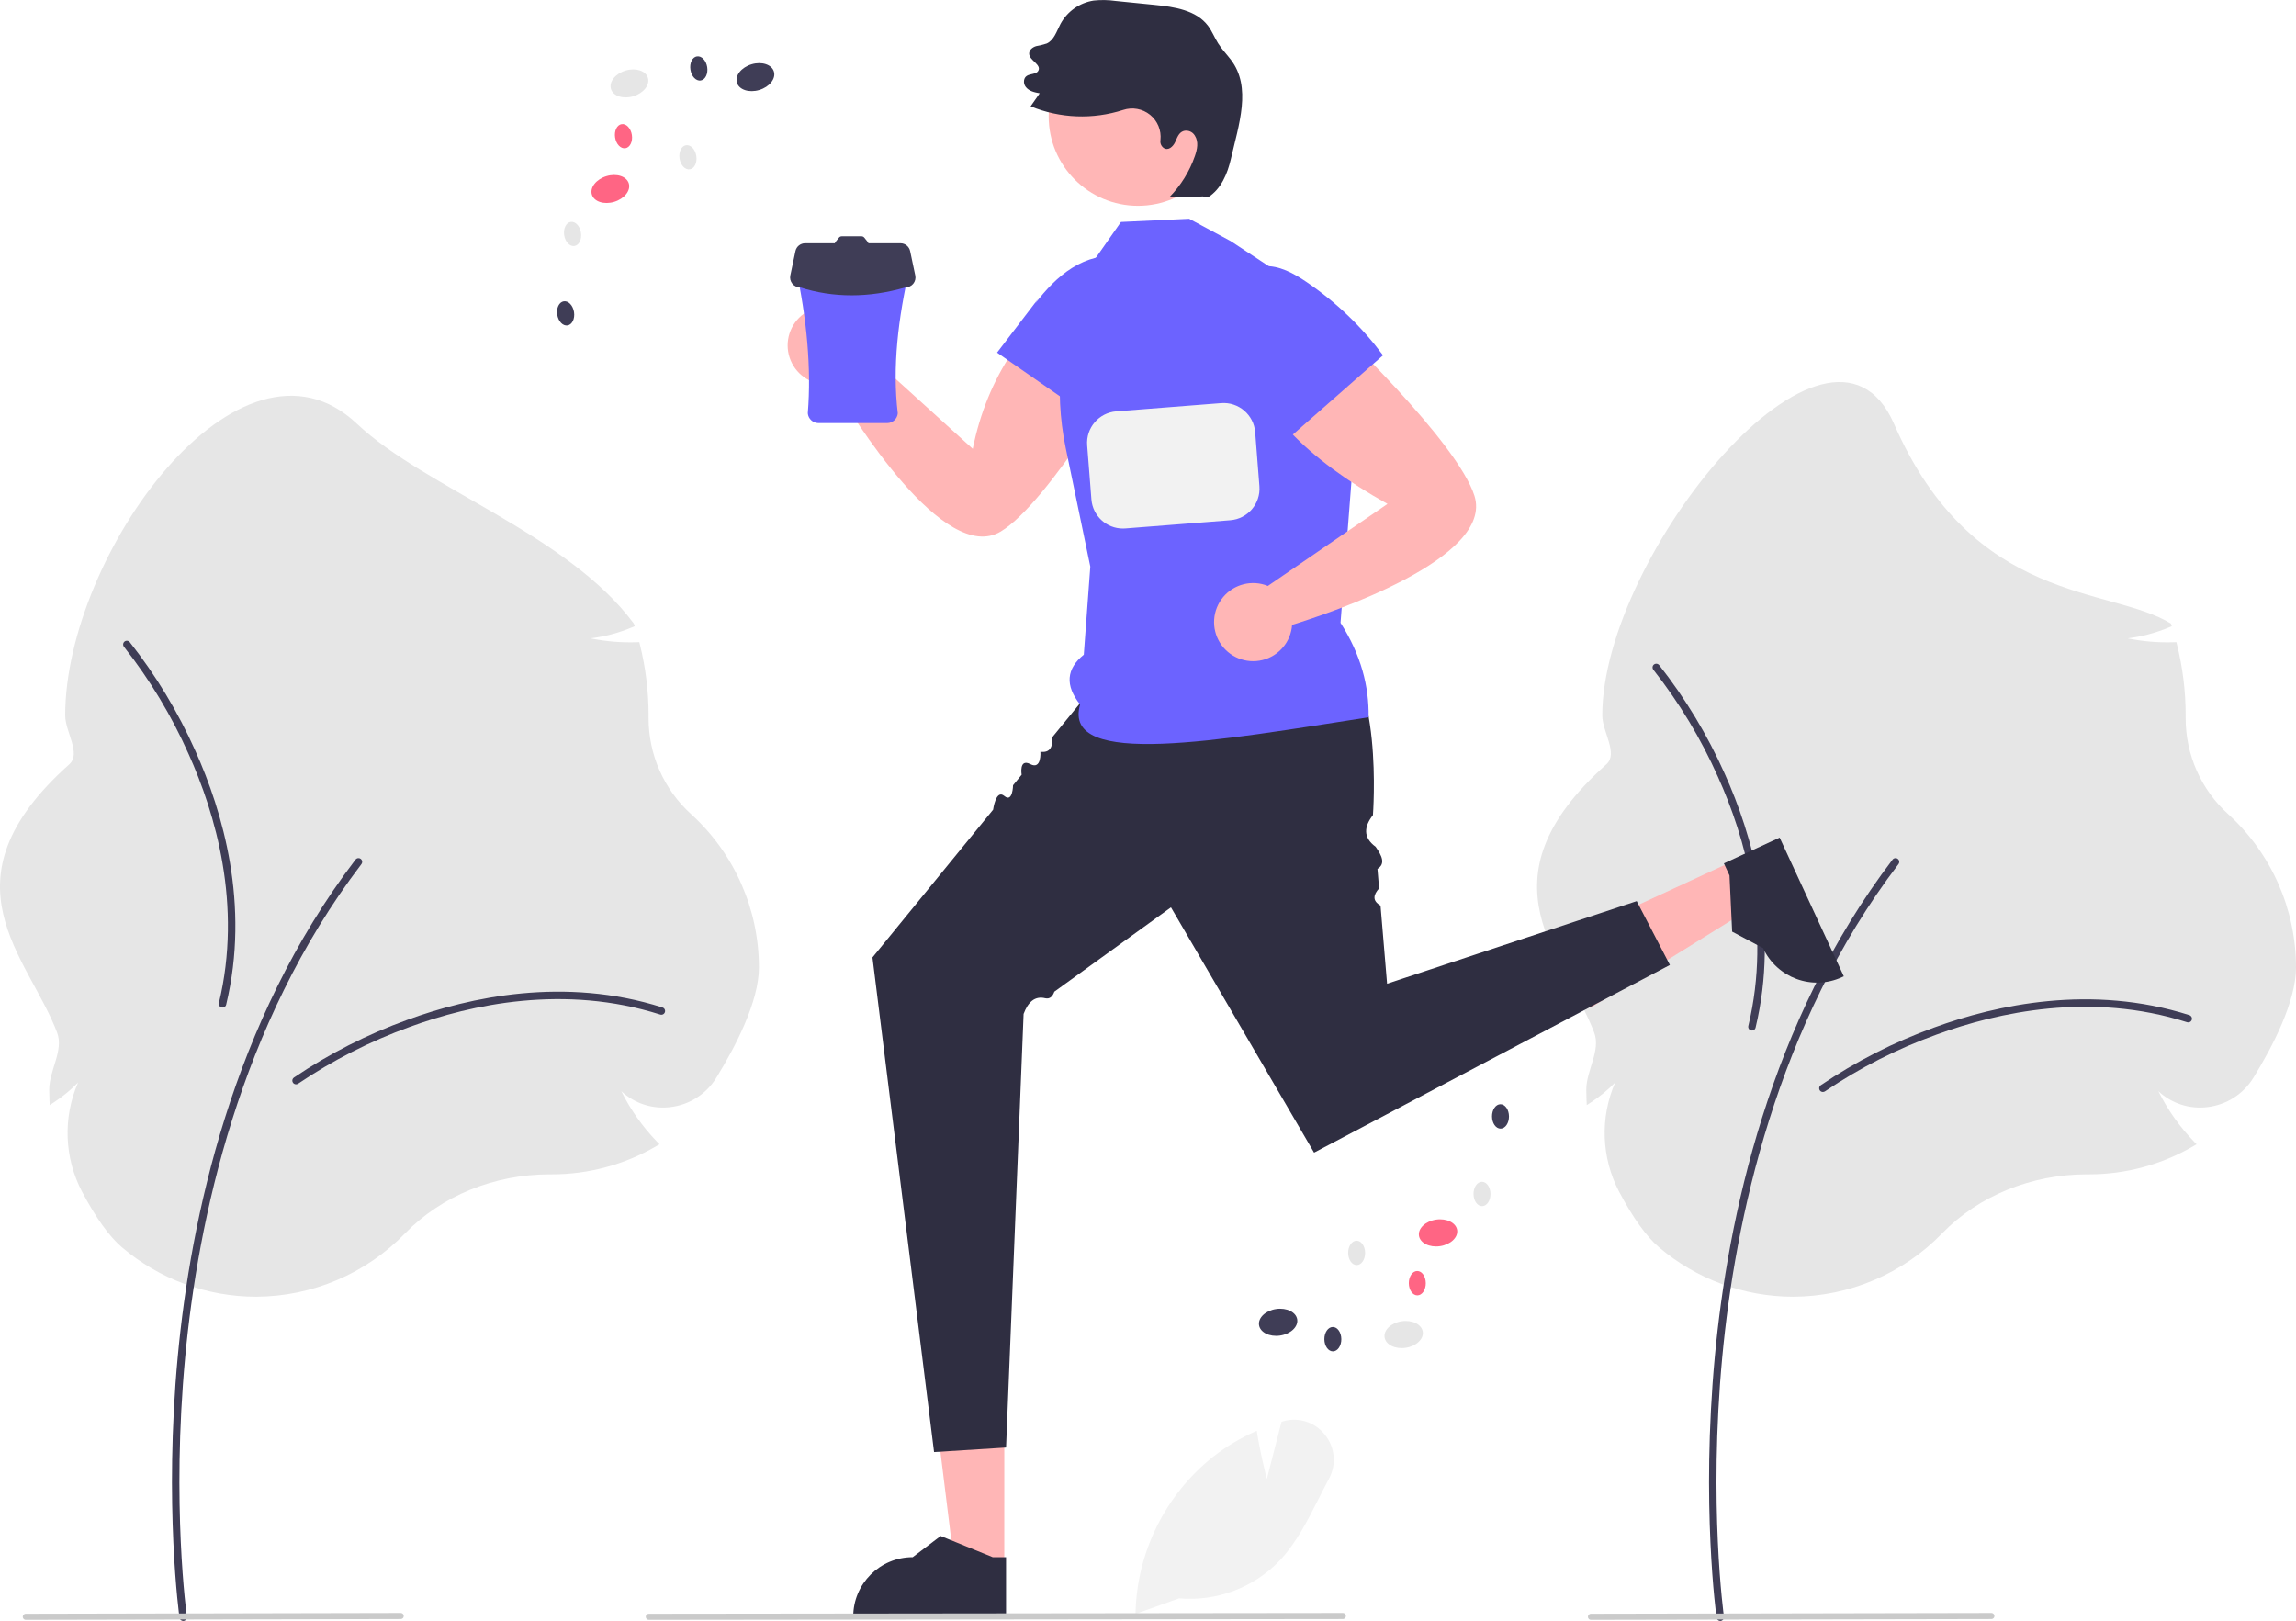
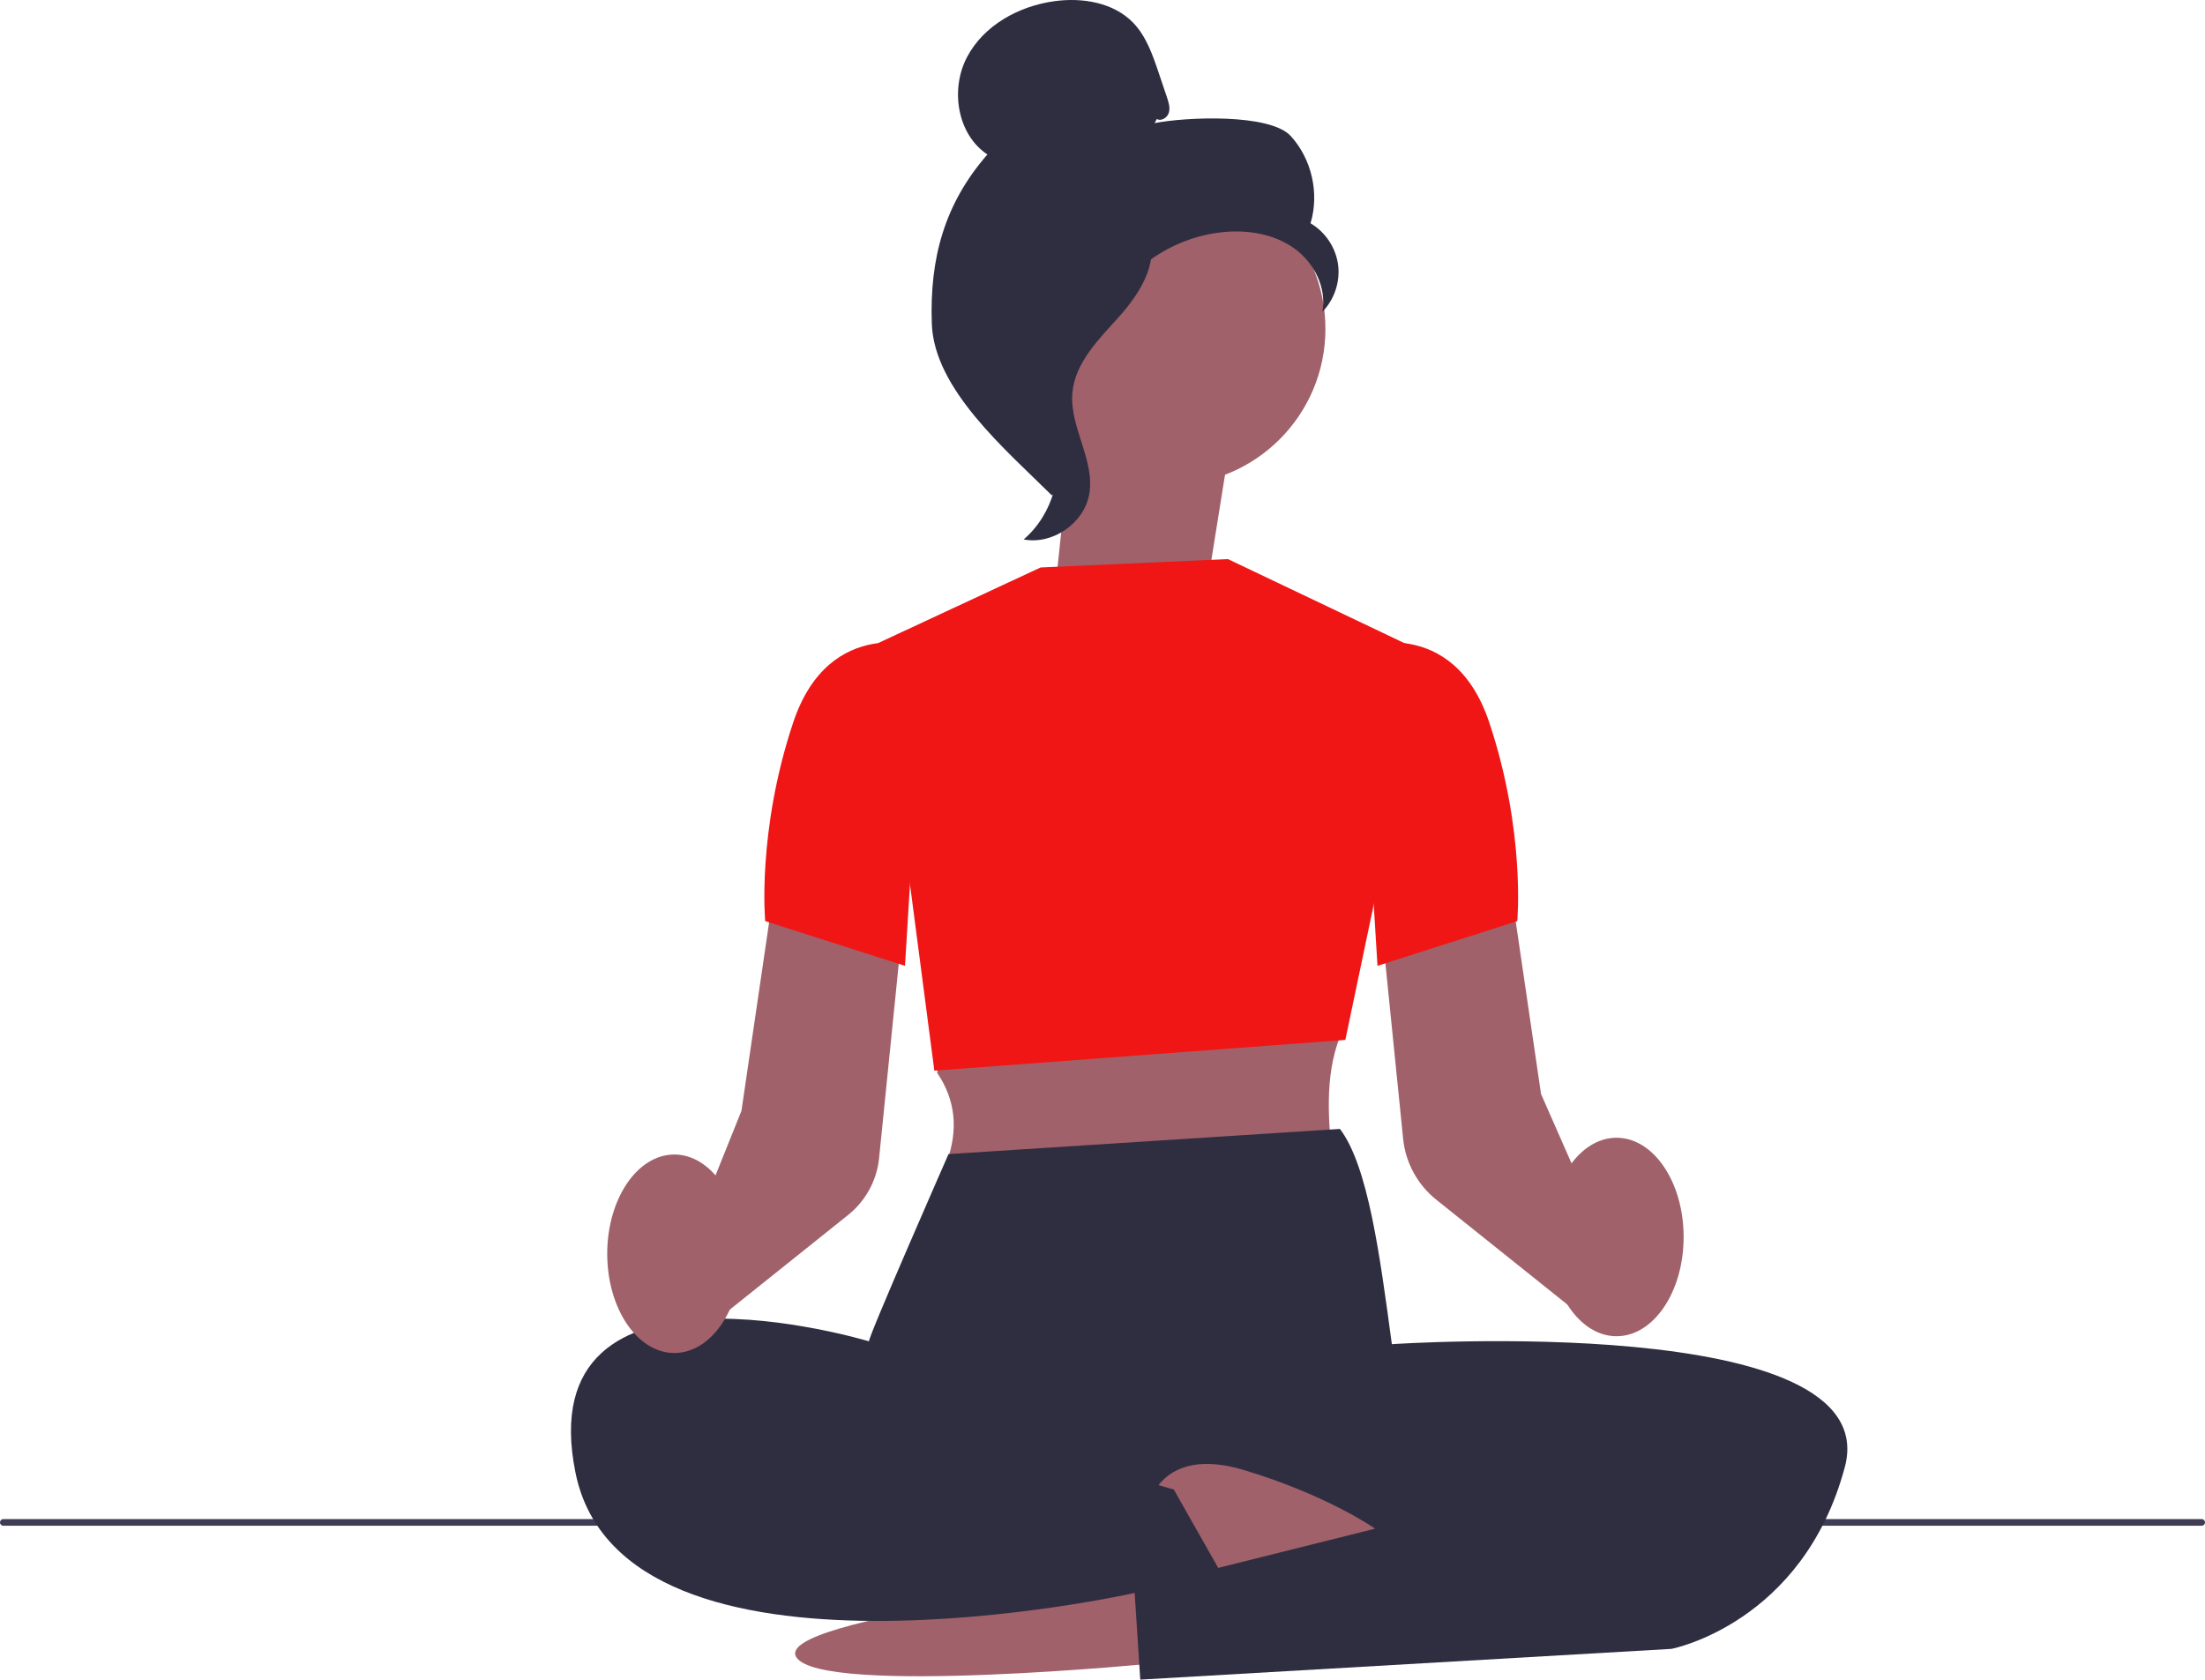
- <svg xmlns="http://www.w3.org/2000/svg" data-name="Layer 1" width="899.238" height="634.838" viewBox="0 0 899.238 634.838">
-   <path d="M262.541,640.287a81.057,81.057,0,0,1-52.681-19.453c-4.897-4.192-10.116-11.48-15.509-21.661a49.536,49.536,0,0,1-1.571-42.765,56.842,56.842,0,0,1-9.387,7.699l-1.716,1.142-.099-2.058c-.065-1.338-.098-2.672-.098-3.965,0-7.616,5.76-15.344,3.104-22.383-11.196-29.669-46.709-59.154,4.759-105.072,4.761-4.248-1.599-12.74-1.599-19.167,0-62.982,68.432-157.46,114.243-114.221,26.74,25.239,82.452,43.168,108.464,78.274l.344,1.04-1.015.411a61.223,61.223,0,0,1-16.267,4.327,77.569,77.569,0,0,0,18.138,1.52l.944-.033.23.917a114.743,114.743,0,0,1,3.406,27.766l-.004,1.012a50.592,50.592,0,0,0,16.713,37.723,81.244,81.244,0,0,1,26.506,59.951c0,13.352-9.075,30.879-16.688,43.231A24.445,24.445,0,0,1,424.812,566.016a23.873,23.873,0,0,1-19.267-6.224,78.949,78.949,0,0,0,13.923,19.711l1.039,1.07-1.29.751a80.998,80.998,0,0,1-40.832,11.027l-.84-.002c-21.782,0-42.457,8.438-56.724,23.152A81.673,81.673,0,0,1,262.541,640.287Z" transform="translate(-162.2069 -132.4272)" fill="#e6e6e6" />
-   <path d="M233.956,767.265a1.458,1.458,0,0,1-1.441-1.252c-.062-.435-6.128-44.187-.68-102.335,5.032-53.701,21.19-131.05,69.594-194.575a1.458,1.458,0,1,1,2.319,1.767c-47.986,62.977-64.014,139.758-69.011,193.08-5.417,57.81.602,101.221.664,101.652a1.459,1.459,0,0,1-1.445,1.663Z" transform="translate(-162.2069 -132.4272)" fill="#3f3d56" />
-   <path d="M278.153,557.1a1.458,1.458,0,0,1-.858-2.637,200.92,200.92,0,0,1,44.356-22.58c24.472-8.959,61.686-17.082,99.996-4.889a1.458,1.458,0,1,1-.884,2.778c-37.526-11.942-74.065-3.954-98.11,4.849a197.62,197.62,0,0,0-43.645,22.2A1.452,1.452,0,0,1,278.153,557.1Z" transform="translate(-162.2069 -132.4272)" fill="#3f3d56" />
-   <path d="M864.541,640.287a81.057,81.057,0,0,1-52.681-19.453c-4.897-4.192-10.116-11.48-15.509-21.661a49.536,49.536,0,0,1-1.571-42.765,56.842,56.842,0,0,1-9.387,7.699l-1.716,1.142-.099-2.058c-.065-1.338-.098-2.672-.098-3.965,0-7.616,5.76-15.344,3.104-22.383-11.196-29.669-46.709-59.154,4.759-105.072,4.761-4.248-1.599-12.74-1.599-19.167,0-62.982,89.015-171.942,114.243-114.221,31.113,71.185,84.717,63.571,108.464,78.274l.344,1.04-1.015.411a61.223,61.223,0,0,1-16.267,4.327,77.569,77.569,0,0,0,18.138,1.52l.944-.033.23.917a114.743,114.743,0,0,1,3.406,27.766l-.004,1.012a50.592,50.592,0,0,0,16.713,37.723,81.244,81.244,0,0,1,26.506,59.951c0,13.352-9.075,30.879-16.688,43.231a24.445,24.445,0,0,1-17.945,11.494,23.873,23.873,0,0,1-19.267-6.224,78.949,78.949,0,0,0,13.923,19.711l1.039,1.07-1.29.751a80.998,80.998,0,0,1-40.832,11.027l-.84-.002c-21.782,0-42.457,8.438-56.724,23.152A81.673,81.673,0,0,1,864.541,640.287Z" transform="translate(-162.2069 -132.4272)" fill="#e6e6e6" />
-   <path d="M835.956,767.265a1.458,1.458,0,0,1-1.441-1.252c-.062-.435-6.128-44.187-.68-102.335,5.032-53.701,21.19-131.05,69.594-194.575a1.458,1.458,0,1,1,2.319,1.767c-47.986,62.977-64.014,139.758-69.011,193.08-5.417,57.81.602,101.221.664,101.652a1.459,1.459,0,0,1-1.445,1.663Z" transform="translate(-162.2069 -132.4272)" fill="#3f3d56" />
-   <path d="M876.153,560.1a1.458,1.458,0,0,1-.858-2.637,200.92,200.92,0,0,1,44.356-22.58c24.472-8.959,61.686-17.082,99.996-4.889a1.458,1.458,0,1,1-.884,2.778c-37.526-11.942-74.065-3.954-98.11,4.849a197.62,197.62,0,0,0-43.645,22.2A1.452,1.452,0,0,1,876.153,560.1Z" transform="translate(-162.2069 -132.4272)" fill="#3f3d56" />
-   <path d="M809.433,393.925a1.458,1.458,0,0,1,2.568-1.046,200.921,200.921,0,0,1,25.715,42.615c10.698,23.763,21.48,60.295,12.077,99.384a1.458,1.458,0,1,1-2.834-.682c9.209-38.288-1.39-74.157-11.902-97.506a197.62,197.62,0,0,0-25.286-41.933A1.452,1.452,0,0,1,809.433,393.925Z" transform="translate(-162.2069 -132.4272)" fill="#3f3d56" />
-   <path d="M210.433,384.925a1.458,1.458,0,0,1,2.568-1.046,200.921,200.921,0,0,1,25.715,42.615c10.698,23.763,21.48,60.295,12.077,99.384a1.458,1.458,0,1,1-2.834-.682c9.209-38.288-1.39-74.157-11.902-97.506a197.62,197.62,0,0,0-25.286-41.933A1.452,1.452,0,0,1,210.433,384.925Z" transform="translate(-162.2069 -132.4272)" fill="#3f3d56" />
-   <path d="M612.807,237.555a15.666,15.666,0,0,0-25.187,3.852c-23.719,16.508-38.756,38.626-44.43,66.798l-42.079-38.178a15.297,15.297,0,1,0-12.64,12.759c7.725,13.112,43.555,71.097,65.669,57.821,18.588-11.159,51.598-66.446,61.296-84.782A15.668,15.668,0,0,0,612.807,237.555Z" transform="translate(-162.2069 -132.4272)" fill="#ffb6b6" />
-   <path d="M614.152,262.874c2.113-5.727,3.806-12.04,1.974-17.863-2.015-6.404-8.206-10.989-14.827-12.105s-13.501.881-19.193,4.441c-5.692,3.56-10.321,8.588-14.434,13.894l1.101-1.753q-8.031,10.522-16.062,21.043,20.384,14.162,40.768,28.324A124.358,124.358,0,0,0,614.152,262.874Z" transform="translate(-162.2069 -132.4272)" fill="#6c63ff" />
-   <polygon points="393.337 613.616 373.873 613.615 364.613 538.535 393.341 538.536 393.337 613.616" fill="#ffb6b6" />
-   <path d="M556.23,766.349l-59.857-.002v-.757A23.299,23.299,0,0,1,519.671,742.292h.001l10.934-8.295,20.4,8.296,5.225 0Z" transform="translate(-162.2069 -132.4272)" fill="#2f2e41" />
-   <polygon points="678.864 337.19 687.034 354.856 622.78 394.782 610.72 368.707 678.864 337.19" fill="#ffb6b6" />
-   <path d="M859.212,460.469l25.128,54.327-.687.318a23.299,23.299,0,0,1-30.926-11.364l-.001-.001L840.607,497.308l-1.035-21.998-2.194-4.742Z" transform="translate(-162.2069 -132.4272)" fill="#2f2e41" />
-   <ellipse cx="408.73" cy="165.097" rx="7.557" ry="5.257" transform="translate(-192.4157 -7.95132) rotate(-16.70778)" fill="#e6e6e6" />
-   <ellipse cx="458.074" cy="162.636" rx="7.557" ry="5.257" transform="translate(-189.6248 6.13058) rotate(-16.70778)" fill="#3f3d56" />
-   <ellipse cx="401.247" cy="206.449" rx="7.557" ry="5.257" transform="matrix(0.95778, -0.28749, 0.28749, 0.95778, -204.6199, -8.35704)" fill="#ff6584" />
-   <ellipse cx="386.456" cy="224.051" rx="3.322" ry="4.776" transform="translate(-192.1118 -70.21136) rotate(-8.86277)" fill="#e6e6e6" />
-   <ellipse cx="383.741" cy="255.156" rx="3.322" ry="4.776" transform="translate(-196.9366 -70.25829) rotate(-8.86277)" fill="#3f3d56" />
-   <ellipse cx="431.642" cy="194.022" rx="3.322" ry="4.776" transform="matrix(0.98806, -0.15407, 0.15407, 0.98806, -186.9459, -63.60822)" fill="#e6e6e6" />
-   <ellipse cx="406.398" cy="185.77" rx="3.322" ry="4.776" transform="translate(-185.9758 -67.5961) rotate(-8.86277)" fill="#ff6584" />
-   <ellipse cx="435.903" cy="159.23" rx="3.322" ry="4.776" transform="translate(-181.5346 -63.36712) rotate(-8.86277)" fill="#3f3d56" />
-   <ellipse cx="711.963" cy="655.093" rx="7.557" ry="5.257" transform="translate(-249.1094 -23.09257) rotate(-8.27826)" fill="#e6e6e6" />
-   <ellipse cx="662.791" cy="650.295" rx="7.557" ry="5.257" transform="translate(-248.9309 -30.22231) rotate(-8.27826)" fill="#3f3d56" />
-   <ellipse cx="725.427" cy="615.285" rx="7.557" ry="5.257" transform="translate(-243.2375 -21.56871) rotate(-8.27826)" fill="#ff6584" />
-   <ellipse cx="742.638" cy="600.042" rx="3.322" ry="4.776" transform="translate(-166.7229 -126.7946) rotate(-0.43325)" fill="#e6e6e6" />
-   <ellipse cx="749.884" cy="569.67" rx="3.322" ry="4.776" transform="translate(-166.493 -126.7407) rotate(-0.43325)" fill="#3f3d56" />
-   <ellipse cx="693.539" cy="623.122" rx="3.322" ry="4.776" transform="translate(-166.8988 -127.1652) rotate(-0.43325)" fill="#e6e6e6" />
-   <ellipse cx="717.3" cy="634.986" rx="3.322" ry="4.776" transform="matrix(0.99997, -0.00756, 0.00756, 0.99997, -166.9879, -126.9852)" fill="#ff6584" />
-   <ellipse cx="684.223" cy="656.914" rx="3.322" ry="4.776" transform="translate(-167.1546 -127.2347) rotate(-0.43325)" fill="#3f3d56" />
-   <path d="M586.157,406.683,574.327,421.17c.269,3.924-.968,6.166-4.642,5.684,0,0,.548,7.184-3.953,4.841s-3.398,4.161-3.398,4.161L558.971,439.975s-.105,7.006-3.423,4.192-4.381,5.366-4.381,5.366l-4.221,5.17L503.907,507.408l24.126,193.714,28.198-1.77,6.873-169.825c1.753-4.683,4.414-7.136,8.482-6.134,1.822.399,2.888-.697,3.559-2.573l3.242-2.344,42.433-30.684,56.05,96.058L816.231,510.353l-13-25-97.768,32.346-2.564-30.587c-3.341-1.945-2.779-4.27-.566-6.756l-.64-7.632c3.315-2.034,1.672-5.258-.726-8.664-5.007-3.697-4.516-7.909-1.039-12.399,0,0,4.392-57.452-16.898-65.379S586.157,406.683,586.157,406.683Z" transform="translate(-162.2069 -132.4272)" fill="#2f2e41" />
-   <path d="M627.95,218.101,601.231,219.352l-14,20,0,0a111.047,111.047,0,0,0-7.641,68.494l9.641,46.506-2.554,34.486c-6.844,5.521-7.413,12.013-1.446,19.514-7.347,25.35,55.172,13.941,113,5,.2-12.078-2.93-24.376-11-37l7.781-100.757L666.231,241.352l-22.028-14.507Z" transform="translate(-162.2069 -132.4272)" fill="#6c63ff" />
-   <path d="M652.955,245.737a15.666,15.666,0,0,0-2.067,25.396c3.224,20.916,23.248,41.065,54.737,58.65l-46.861,32.128a15.297,15.297,0,1,0,9.496,15.244c14.541-4.489,79.231-25.965,71.42-50.546-6.566-20.662-52.739-65.544-68.341-79.213A15.668,15.668,0,0,0,652.955,245.737Z" transform="translate(-162.2069 -132.4272)" fill="#ffb6b6" />
-   <path d="M601.994,339.432a12.392,12.392,0,0,1-12.332-11.422l-1.659-21.155a12.39,12.39,0,0,1,11.383-13.321l41.094-3.223a12.39,12.39,0,0,1,13.32,11.383l1.659,21.155a12.39,12.39,0,0,1-11.383,13.321l-41.094,3.223Q602.486,339.432,601.994,339.432Z" transform="translate(-162.2069 -132.4272)" fill="#f2f2f2" />
-   <circle cx="445.701" cy="45.618" r="34.984" fill="#ffb6b6" />
-   <path d="M644.257,155.781c-1.658-2.152-3.555-4.128-4.999-6.43-1.39-2.216-2.339-4.703-3.906-6.797-4.634-6.194-13.25-7.461-20.947-8.232q-7.624-.764-15.247-1.528a35.253,35.253,0,0,0-8.62-.156,17.892,17.892,0,0,0-13.002,9.188c-1.489,2.818-2.484,6.329-5.387,7.644a34.81,34.81,0,0,1-4.173,1.037c-1.372.425-2.751,1.521-2.699,2.957.095,2.658,4.784,4.179,3.64,6.58-1.01,2.12-5.057.616-5.631,3.817a3.364,3.364,0,0,0,.672,2.636c1.305,1.671,3.446,2.106,5.453,2.475l-3.565,5.098a52.765,52.765,0,0,0,36.265,1.408,11.155,11.155,0,0,1,14.599,11.788l-.016.145a3.127,3.127,0,0,0,1.255,2.954c1.809,1.229,3.646-.495,4.467-2.202.834-1.736,1.388-3.842,3.407-4.45a3.924,3.924,0,0,1,4.345,1.82c1.57,2.464.925,5.404.022,8.012a43.261,43.261,0,0,1-9.937,16.053c7.601-.503,5.377.259,12.978-.244l2.12.33c5.086-3.173,7.607-9.21,8.948-15.053C647.34,181.375,652.556,166.553,644.257,155.781Z" transform="translate(-162.2069 -132.4272)" fill="#2f2e41" />
-   <path d="M673.919,242.873c-5.052-3.427-10.773-6.587-16.866-6.208-6.701.418-12.639,5.326-15.312,11.484s-2.389,13.317-.301,19.697,5.856,12.082,10.019,17.349l-1.437-1.49q8.284,10.324,16.568,20.647,18.645-16.385,37.289-32.769A124.358,124.358,0,0,0,673.919,242.873Z" transform="translate(-162.2069 -132.4272)" fill="#6c63ff" />
-   <path d="M606.938,764.509l.015-.697a80.529,80.529,0,0,1,30.112-60.643,78.132,78.132,0,0,1,16.786-10.115l.572-.255.098.618c1.162,7.38,3.001,14.913,3.858,18.256l5.744-22.414.638-.184a15.272,15.272,0,0,1,16.303,5.209,15.534,15.534,0,0,1,1.612,17.332c-1.339,2.495-2.655,5.097-3.928,7.614-4.374,8.649-8.897,17.593-15.487,24.542a48.675,48.675,0,0,1-39.259,14.645Z" transform="translate(-162.2069 -132.4272)" fill="#f2f2f2" />
-   <path d="M688.106,766.532l-271.75.307a1.191,1.191,0,1,1,0-2.381l271.75-.307a1.191,1.191,0,1,1,0,2.381Z" transform="translate(-162.2069 -132.4272)" fill="#cacaca" />
-   <path d="M942.106,766.532l-156.75.307a1.191,1.191,0,1,1,0-2.381l156.75-.307a1.191,1.191,0,1,1,0,2.381Z" transform="translate(-162.2069 -132.4272)" fill="#cacaca" />
-   <path d="M319.106,766.532l-146.75.307a1.191,1.191,0,1,1,0-2.381l146.75-.307a1.191,1.191,0,1,1,0,2.381Z" transform="translate(-162.2069 -132.4272)" fill="#cacaca" />
-   <path d="M478.055,232.696a4.172,4.172,0,0,0-4.159,4.514c4.262,20.083,6.136,39.235,4.692,57.091a4.196,4.196,0,0,0,4.158,3.831h26.92a4.196,4.196,0,0,0,4.158-3.831c-2.175-18.011.125-37.242,4.692-57.091a4.172,4.172,0,0,0-4.158-4.514Z" transform="translate(-162.2069 -132.4272)" fill="#6c63ff" />
-   <path d="M520.673,240.305l-2.008-9.54a3.864,3.864,0,0,0-3.781-3.068H502.346a1.384,1.384,0,0,0-.236-.459l-1.393-1.741a1.401,1.401,0,0,0-1.094-.526h-7.741a1.401,1.401,0,0,0-1.094.526l-1.393,1.741a1.384,1.384,0,0,0-.236.459H477.53a3.864,3.864,0,0,0-3.781,3.068l-2.008,9.54a3.864,3.864,0,0,0,3.781,4.66q19.699,6.242,41.37,0A3.864,3.864,0,0,0,520.673,240.305Z" transform="translate(-162.2069 -132.4272)" fill="#3f3d56" />
+ <svg xmlns="http://www.w3.org/2000/svg" width="788.67" height="600.834" viewBox="0 0 788.67 600.834">
+   <path d="m0,544.594c0,.66.53,1.19,1.19,1.19h786.29c.66,0,1.19-.53,1.19-1.19s-.53-1.19-1.19-1.19H1.19c-.66,0-1.19.53-1.19,1.19Z" fill="#3f3d56" />
+   <polygon points="432.06 207.903 440.18 157.193 385.41 134.883 377.3 211.953 432.06 207.903" fill="#a0616a" />
+   <circle cx="418.22" cy="117.643" r="55.85" fill="#a0616a" />
+   <path d="m413.77,42.563c1.62.94,3.78-.48,4.3-2.28s-.09-3.71-.68-5.48c-1-2.97-2.01-5.95-3.01-8.92-2.14-6.33-4.41-12.88-9.03-17.7-6.99-7.27-18.09-9.12-28.08-7.78-12.83,1.72-25.5,8.67-31.46,20.16-5.97,11.49-3.43,27.53,7.36,34.7-15.37,17.61-20.73,37.25-19.88,60.61.85,23.36,26.3,44.86,42.91,61.32,3.71-2.25,7.08-12.78,5.04-16.61-2.04-3.83.88-8.26-1.64-11.78-2.52-3.52-4.64,2.09-2.08-1.42,1.61-2.21-4.68-7.3-2.28-8.62,11.58-6.4,15.43-20.84,22.71-31.89,8.77-13.33,23.79-22.36,39.68-23.86,8.75-.83,18,.67,25.17,5.75s11.82,14.16,10.16,22.8c4.31-4.38,6.45-10.79,5.64-16.87s-4.55-11.72-9.86-14.81c3.22-10.66.46-22.92-7.02-31.17-7.48-8.25-37.84-6.84-48.76-4.67" fill="#2f2e41" />
+   <path d="m412.07,83.323c-14.47,1.56-24.92,14.1-33.74,25.67-5.08,6.67-10.41,14.04-10.28,22.43.13,8.48,5.8,15.75,8.51,23.79,4.43,13.14.11,28.76-10.43,37.76,10.42,1.98,21.68-5.83,23.48-16.28,2.09-12.16-7.13-23.9-6.04-36.2.96-10.83,9.5-19.17,16.75-27.27s14.07-18.85,10.73-29.2" fill="#2f2e41" />
+   <path d="m414.84,594.834s-121,12-130-2,122.79-28,122.79-28l7.21,30Z" fill="#a0616a" />
+   <path d="m337.69,370.493l-2.5,13.27c6.81,10.05,7.46,20.67,3.5,31.73l138,1c-1.48-14.95-3.11-30.97,2.57-45.66l-141.57-.34Z" fill="#a0616a" />
+   <path d="m563.73,469.163l-50.05-40.04c-6.65-5.32-10.96-13.23-11.81-21.7l-7.71-76.27,45.95-15.32,11.08,75.52,27.61,62.75-15.06,15.06h-.01v0Z" fill="#a0616a" />
+   <polygon points="372.19 202.993 439.19 199.993 510.19 233.813 481.19 371.993 334.19 382.993 314.19 229.993 372.19 202.993" fill="#f01616" />
+   <path d="m479.26,403.833c10.07,13.27,14.29,45.22,18.57,77,0,0-186-1-187-1s28.43-67,28.43-67l140-9h0Z" fill="#2f2e41" />
+   <path d="m485.34,472.353l12.5,8.48s177-12,162,44-62,65-62,65l-190,11-2-31s-183,41-200-43,105-47,105-47l174.5-7.48h0Z" fill="#2f2e41" />
+   <path d="m410.65,538.834s4.19-22,34.19-13,47,21,47,21l-72,18-9.19-26Z" fill="#a0616a" />
+   <path d="m485.69,231.493s34-12,47,27c13,39,10,71,10,71l-50,16-7-114h0v0Z" fill="#f01616" />
+   <path d="m252.54,475.253l-10.91-19.22,23.57-58.67,11.08-75.53,45.95,15.32-7.81,77.2c-.8,7.89-4.81,15.25-11,20.2l-50.88,40.71h0l0-.01Z" fill="#a0616a" />
+   <path d="m330.69,231.493s-34-12-47,27c-13,39-10,71-10,71l50,16,7-114h0v0Z" fill="#f01616" />
+   <ellipse cx="578.19" cy="442.493" rx="24" ry="35.5" fill="#a0616a" />
+   <ellipse cx="241.19" cy="448.493" rx="24" ry="35.5" fill="#a0616a" />
+   <polyline points="332.84 507.833 419.84 532.834 436.84 562.834 404.33 569.834" fill="#2f2e41" />
</svg>
